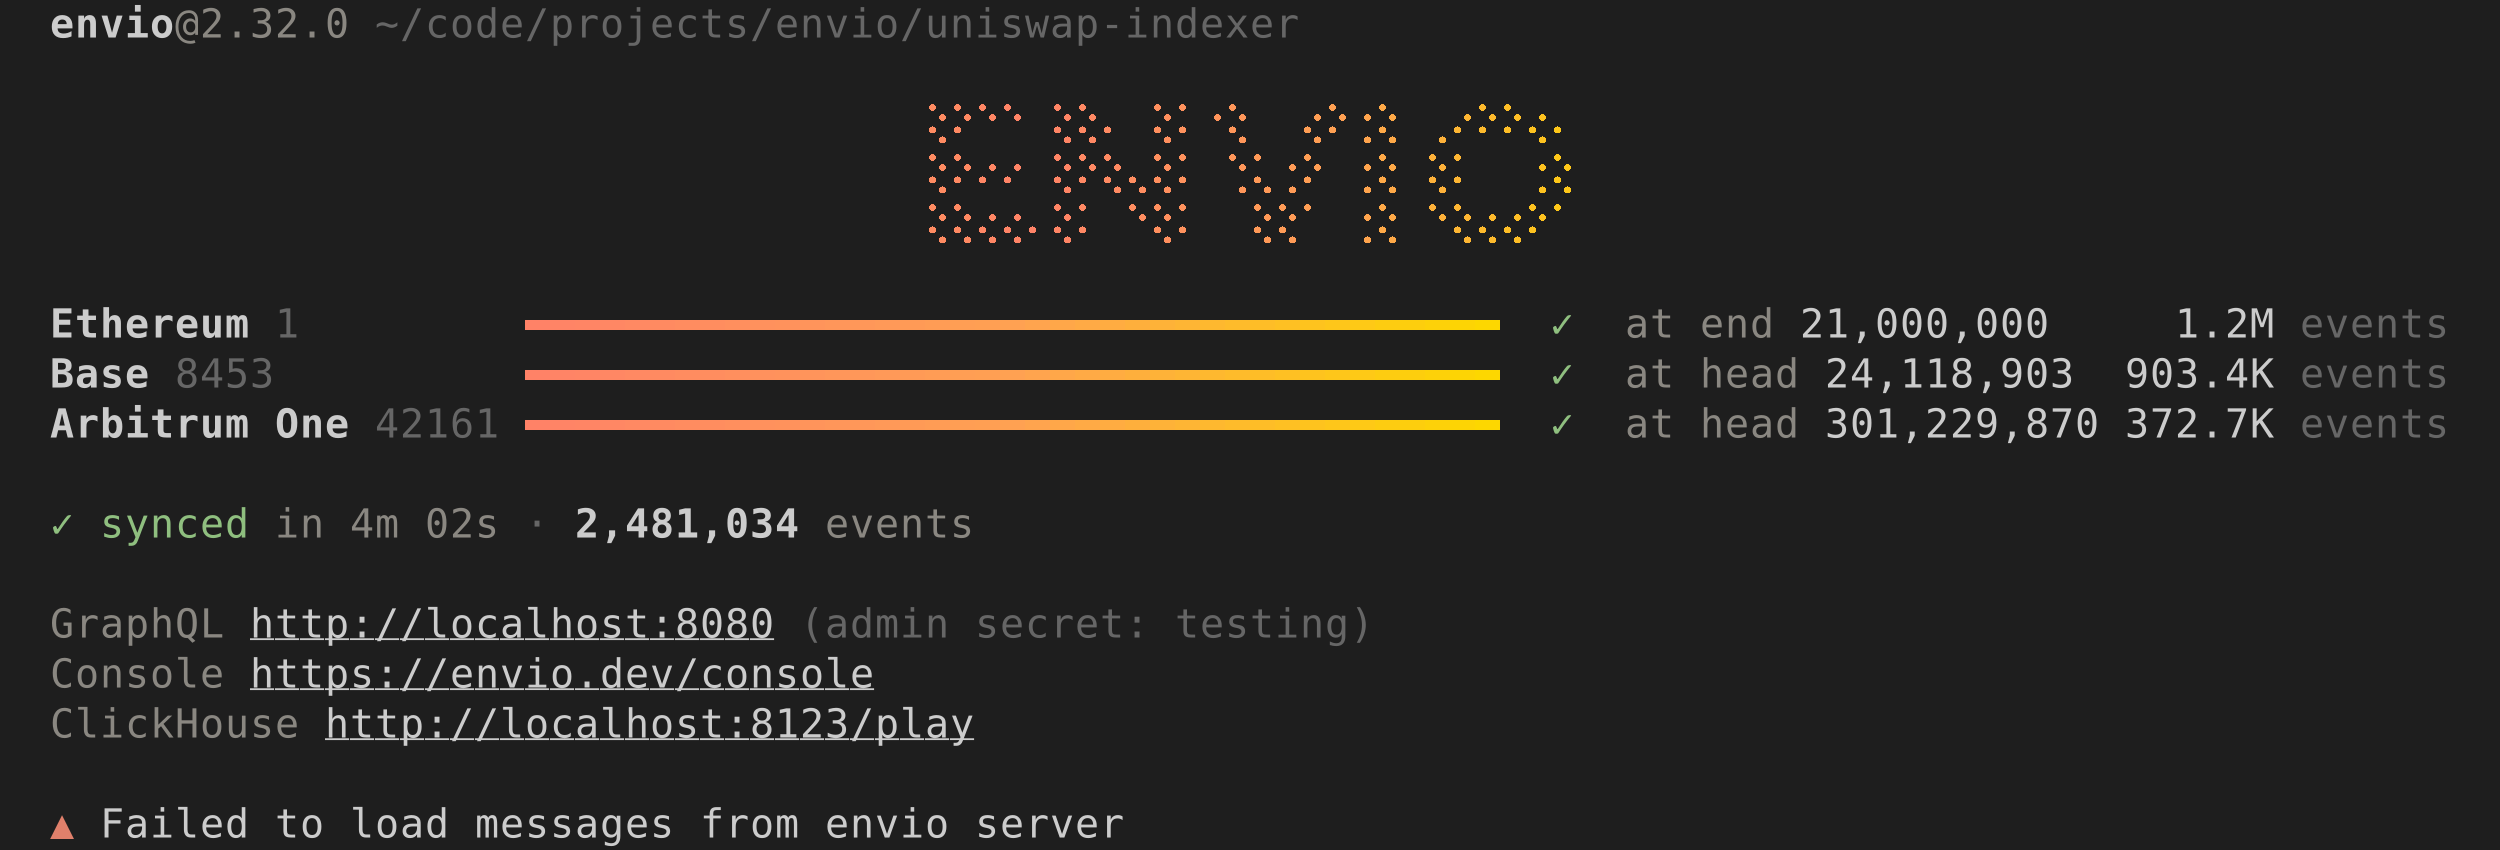
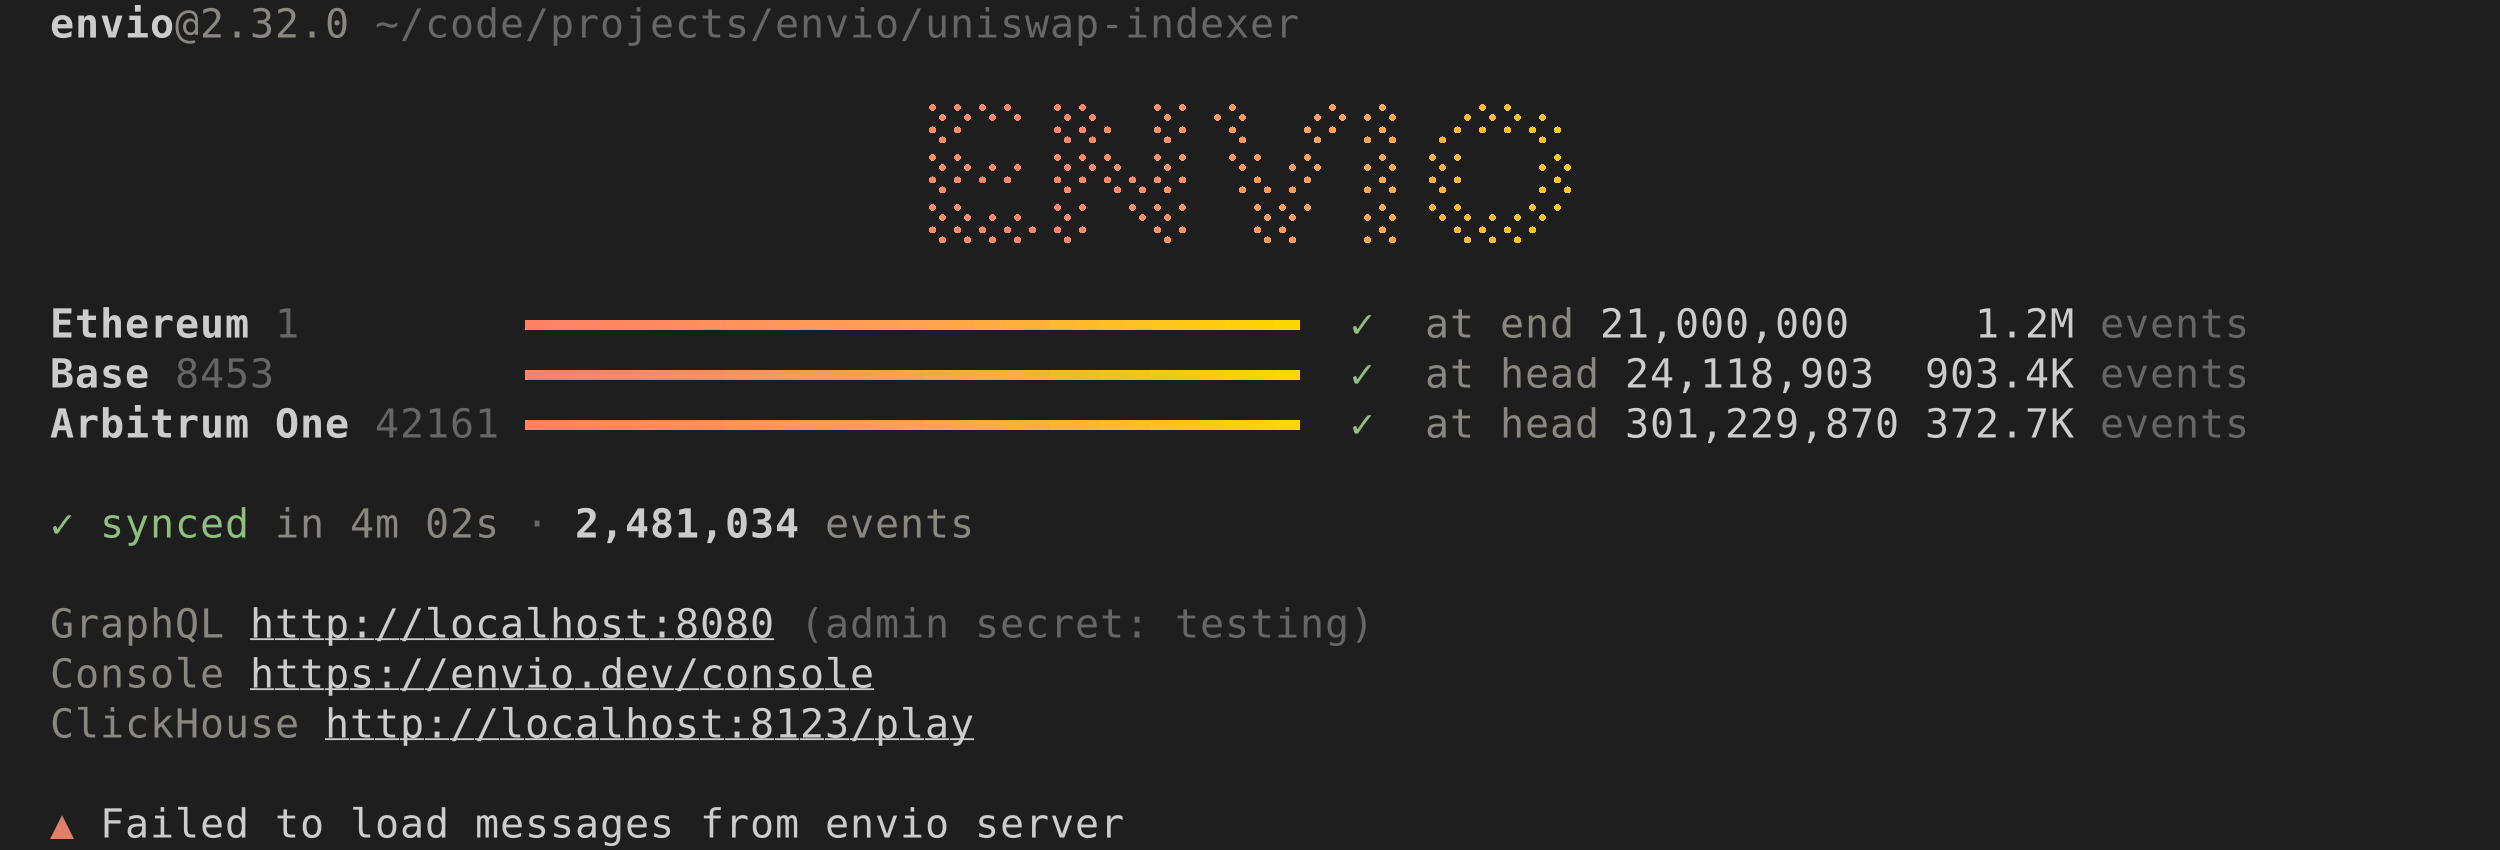
<svg xmlns="http://www.w3.org/2000/svg" width="1000" height="340" font-family="ui-monospace, Menlo, Consolas, monospace" font-size="16" xml:space="preserve" shape-rendering="crispEdges">
  <rect width="100%" height="100%" fill="#1e1e1e" />
  <text x="20" y="15" fill="#cccccc" font-weight="bold">e</text>
  <text x="30" y="15" fill="#cccccc" font-weight="bold">n</text>
  <text x="40" y="15" fill="#cccccc" font-weight="bold">v</text>
  <text x="50" y="15" fill="#cccccc" font-weight="bold">i</text>
  <text x="60" y="15" fill="#cccccc" font-weight="bold">o</text>
  <text x="70" y="15" fill="#8a8781">@</text>
  <text x="80" y="15" fill="#8a8781">2</text>
  <text x="90" y="15" fill="#8a8781">.</text>
  <text x="100" y="15" fill="#8a8781">3</text>
  <text x="110" y="15" fill="#8a8781">2</text>
  <text x="120" y="15" fill="#8a8781">.</text>
  <text x="130" y="15" fill="#8a8781">0</text>
  <text x="150" y="15" fill="#666666">~</text>
  <text x="160" y="15" fill="#666666">/</text>
  <text x="170" y="15" fill="#666666">c</text>
  <text x="180" y="15" fill="#666666">o</text>
  <text x="190" y="15" fill="#666666">d</text>
  <text x="200" y="15" fill="#666666">e</text>
  <text x="210" y="15" fill="#666666">/</text>
  <text x="220" y="15" fill="#666666">p</text>
  <text x="230" y="15" fill="#666666">r</text>
  <text x="240" y="15" fill="#666666">o</text>
  <text x="250" y="15" fill="#666666">j</text>
  <text x="260" y="15" fill="#666666">e</text>
  <text x="270" y="15" fill="#666666">c</text>
  <text x="280" y="15" fill="#666666">t</text>
  <text x="290" y="15" fill="#666666">s</text>
  <text x="300" y="15" fill="#666666">/</text>
  <text x="310" y="15" fill="#666666">e</text>
  <text x="320" y="15" fill="#666666">n</text>
  <text x="330" y="15" fill="#666666">v</text>
  <text x="340" y="15" fill="#666666">i</text>
  <text x="350" y="15" fill="#666666">o</text>
  <text x="360" y="15" fill="#666666">/</text>
  <text x="370" y="15" fill="#666666">u</text>
  <text x="380" y="15" fill="#666666">n</text>
  <text x="390" y="15" fill="#666666">i</text>
  <text x="400" y="15" fill="#666666">s</text>
  <text x="410" y="15" fill="#666666">w</text>
  <text x="420" y="15" fill="#666666">a</text>
  <text x="430" y="15" fill="#666666">p</text>
  <text x="440" y="15" fill="#666666">-</text>
  <text x="450" y="15" fill="#666666">i</text>
  <text x="460" y="15" fill="#666666">n</text>
  <text x="470" y="15" fill="#666666">d</text>
  <text x="480" y="15" fill="#666666">e</text>
  <text x="490" y="15" fill="#666666">x</text>
  <text x="500" y="15" fill="#666666">e</text>
  <text x="510" y="15" fill="#666666">r</text>
  <circle cx="373" cy="43" r="1.4" fill="#ff8b61" />
  <circle cx="377" cy="47" r="1.4" fill="#ff8b61" />
  <circle cx="373" cy="52" r="1.4" fill="#ff8b61" />
  <circle cx="377" cy="56" r="1.4" fill="#ff8b61" />
  <circle cx="383" cy="43" r="1.4" fill="#ff8962" />
  <circle cx="387" cy="47" r="1.4" fill="#ff8962" />
  <circle cx="383" cy="52" r="1.4" fill="#ff8962" />
  <circle cx="393" cy="43" r="1.4" fill="#ff8664" />
  <circle cx="397" cy="47" r="1.4" fill="#ff8664" />
  <circle cx="403" cy="43" r="1.4" fill="#ff8466" />
  <circle cx="407" cy="47" r="1.4" fill="#ff8466" />
  <circle cx="423" cy="43" r="1.4" fill="#ff8565" />
  <circle cx="427" cy="47" r="1.4" fill="#ff8565" />
  <circle cx="423" cy="52" r="1.4" fill="#ff8565" />
  <circle cx="427" cy="56" r="1.4" fill="#ff8565" />
  <circle cx="433" cy="43" r="1.4" fill="#ff8863" />
  <circle cx="437" cy="47" r="1.4" fill="#ff8863" />
  <circle cx="433" cy="52" r="1.4" fill="#ff8863" />
  <circle cx="437" cy="56" r="1.4" fill="#ff8863" />
  <circle cx="443" cy="52" r="1.4" fill="#ff8a62" />
  <circle cx="463" cy="43" r="1.4" fill="#ff8f5e" />
  <circle cx="467" cy="47" r="1.4" fill="#ff8f5e" />
  <circle cx="463" cy="52" r="1.4" fill="#ff8f5e" />
  <circle cx="467" cy="56" r="1.4" fill="#ff8f5e" />
  <circle cx="473" cy="43" r="1.4" fill="#ff925d" />
  <circle cx="473" cy="52" r="1.4" fill="#ff925d" />
  <circle cx="487" cy="47" r="1.4" fill="#ff945b" />
  <circle cx="493" cy="43" r="1.4" fill="#ff9659" />
  <circle cx="497" cy="47" r="1.4" fill="#ff9659" />
  <circle cx="493" cy="52" r="1.4" fill="#ff9659" />
  <circle cx="497" cy="56" r="1.4" fill="#ff9659" />
  <circle cx="527" cy="47" r="1.4" fill="#ff9e54" />
  <circle cx="523" cy="52" r="1.4" fill="#ff9e54" />
  <circle cx="527" cy="56" r="1.4" fill="#ff9e54" />
  <circle cx="533" cy="43" r="1.4" fill="#ffa052" />
  <circle cx="537" cy="47" r="1.4" fill="#ffa052" />
  <circle cx="533" cy="52" r="1.4" fill="#ffa052" />
  <circle cx="547" cy="47" r="1.4" fill="#ffa44d" />
  <circle cx="547" cy="56" r="1.4" fill="#ffa44d" />
  <circle cx="553" cy="43" r="1.4" fill="#ffa947" />
  <circle cx="557" cy="47" r="1.4" fill="#ffa947" />
  <circle cx="553" cy="52" r="1.4" fill="#ffa947" />
  <circle cx="557" cy="56" r="1.4" fill="#ffa947" />
  <circle cx="577" cy="56" r="1.4" fill="#feb139" />
  <circle cx="587" cy="47" r="1.4" fill="#feb633" />
  <circle cx="583" cy="52" r="1.4" fill="#feb633" />
  <circle cx="593" cy="43" r="1.4" fill="#feba2c" />
  <circle cx="597" cy="47" r="1.4" fill="#feba2c" />
  <circle cx="593" cy="52" r="1.4" fill="#feba2c" />
  <circle cx="603" cy="43" r="1.4" fill="#febe26" />
  <circle cx="607" cy="47" r="1.4" fill="#febe26" />
  <circle cx="603" cy="52" r="1.4" fill="#febe26" />
  <circle cx="617" cy="47" r="1.4" fill="#fec21f" />
  <circle cx="613" cy="52" r="1.4" fill="#fec21f" />
  <circle cx="617" cy="56" r="1.4" fill="#fec21f" />
  <circle cx="623" cy="52" r="1.4" fill="#fec719" />
  <circle cx="373" cy="63" r="1.4" fill="#ff8b61" />
  <circle cx="377" cy="67" r="1.4" fill="#ff8b61" />
  <circle cx="373" cy="72" r="1.4" fill="#ff8b61" />
  <circle cx="377" cy="76" r="1.4" fill="#ff8b61" />
  <circle cx="383" cy="63" r="1.4" fill="#ff8962" />
  <circle cx="387" cy="67" r="1.4" fill="#ff8962" />
  <circle cx="383" cy="72" r="1.4" fill="#ff8962" />
  <circle cx="397" cy="67" r="1.4" fill="#ff8664" />
  <circle cx="393" cy="72" r="1.4" fill="#ff8664" />
  <circle cx="407" cy="67" r="1.4" fill="#ff8466" />
  <circle cx="403" cy="72" r="1.4" fill="#ff8466" />
  <circle cx="423" cy="63" r="1.4" fill="#ff8565" />
  <circle cx="427" cy="67" r="1.4" fill="#ff8565" />
  <circle cx="423" cy="72" r="1.4" fill="#ff8565" />
  <circle cx="427" cy="76" r="1.4" fill="#ff8565" />
  <circle cx="433" cy="63" r="1.4" fill="#ff8863" />
  <circle cx="437" cy="67" r="1.4" fill="#ff8863" />
  <circle cx="433" cy="72" r="1.4" fill="#ff8863" />
  <circle cx="443" cy="63" r="1.4" fill="#ff8a62" />
  <circle cx="447" cy="67" r="1.4" fill="#ff8a62" />
  <circle cx="443" cy="72" r="1.4" fill="#ff8a62" />
  <circle cx="447" cy="76" r="1.4" fill="#ff8a62" />
  <circle cx="453" cy="72" r="1.4" fill="#ff8d60" />
  <circle cx="457" cy="76" r="1.4" fill="#ff8d60" />
  <circle cx="463" cy="63" r="1.4" fill="#ff8f5e" />
  <circle cx="467" cy="67" r="1.4" fill="#ff8f5e" />
  <circle cx="463" cy="72" r="1.4" fill="#ff8f5e" />
  <circle cx="467" cy="76" r="1.4" fill="#ff8f5e" />
  <circle cx="473" cy="63" r="1.4" fill="#ff925d" />
  <circle cx="473" cy="72" r="1.4" fill="#ff925d" />
  <circle cx="493" cy="63" r="1.4" fill="#ff9659" />
  <circle cx="497" cy="67" r="1.4" fill="#ff9659" />
  <circle cx="497" cy="76" r="1.4" fill="#ff9659" />
  <circle cx="503" cy="63" r="1.4" fill="#ff9957" />
  <circle cx="503" cy="72" r="1.4" fill="#ff9957" />
  <circle cx="507" cy="76" r="1.4" fill="#ff9957" />
  <circle cx="517" cy="67" r="1.4" fill="#ff9b56" />
  <circle cx="517" cy="76" r="1.4" fill="#ff9b56" />
  <circle cx="523" cy="63" r="1.4" fill="#ff9e54" />
  <circle cx="527" cy="67" r="1.4" fill="#ff9e54" />
  <circle cx="523" cy="72" r="1.4" fill="#ff9e54" />
  <circle cx="547" cy="67" r="1.4" fill="#ffa44d" />
  <circle cx="547" cy="76" r="1.4" fill="#ffa44d" />
  <circle cx="553" cy="63" r="1.4" fill="#ffa947" />
  <circle cx="557" cy="67" r="1.4" fill="#ffa947" />
  <circle cx="553" cy="72" r="1.4" fill="#ffa947" />
  <circle cx="557" cy="76" r="1.4" fill="#ffa947" />
  <circle cx="573" cy="63" r="1.4" fill="#feb139" />
  <circle cx="577" cy="67" r="1.4" fill="#feb139" />
  <circle cx="573" cy="72" r="1.4" fill="#feb139" />
  <circle cx="577" cy="76" r="1.4" fill="#feb139" />
  <circle cx="583" cy="63" r="1.4" fill="#feb633" />
  <circle cx="583" cy="72" r="1.4" fill="#feb633" />
  <circle cx="617" cy="67" r="1.4" fill="#fec21f" />
  <circle cx="617" cy="76" r="1.4" fill="#fec21f" />
  <circle cx="623" cy="63" r="1.4" fill="#fec719" />
  <circle cx="627" cy="67" r="1.4" fill="#fec719" />
  <circle cx="623" cy="72" r="1.4" fill="#fec719" />
  <circle cx="627" cy="76" r="1.4" fill="#fec719" />
  <circle cx="373" cy="83" r="1.4" fill="#ff8b61" />
  <circle cx="377" cy="87" r="1.4" fill="#ff8b61" />
  <circle cx="373" cy="92" r="1.4" fill="#ff8b61" />
  <circle cx="377" cy="96" r="1.4" fill="#ff8b61" />
  <circle cx="383" cy="83" r="1.4" fill="#ff8962" />
  <circle cx="387" cy="87" r="1.4" fill="#ff8962" />
  <circle cx="383" cy="92" r="1.4" fill="#ff8962" />
  <circle cx="387" cy="96" r="1.4" fill="#ff8962" />
  <circle cx="397" cy="87" r="1.4" fill="#ff8664" />
  <circle cx="393" cy="92" r="1.4" fill="#ff8664" />
  <circle cx="397" cy="96" r="1.4" fill="#ff8664" />
  <circle cx="407" cy="87" r="1.4" fill="#ff8466" />
  <circle cx="403" cy="92" r="1.4" fill="#ff8466" />
  <circle cx="407" cy="96" r="1.4" fill="#ff8466" />
  <circle cx="413" cy="92" r="1.4" fill="#ff8367" />
  <circle cx="423" cy="83" r="1.4" fill="#ff8565" />
  <circle cx="427" cy="87" r="1.4" fill="#ff8565" />
  <circle cx="423" cy="92" r="1.4" fill="#ff8565" />
  <circle cx="427" cy="96" r="1.4" fill="#ff8565" />
  <circle cx="433" cy="83" r="1.4" fill="#ff8863" />
  <circle cx="433" cy="92" r="1.4" fill="#ff8863" />
  <circle cx="453" cy="83" r="1.4" fill="#ff8d60" />
  <circle cx="457" cy="87" r="1.4" fill="#ff8d60" />
  <circle cx="463" cy="83" r="1.4" fill="#ff8f5e" />
  <circle cx="467" cy="87" r="1.4" fill="#ff8f5e" />
  <circle cx="463" cy="92" r="1.4" fill="#ff8f5e" />
  <circle cx="467" cy="96" r="1.4" fill="#ff8f5e" />
  <circle cx="473" cy="83" r="1.4" fill="#ff925d" />
  <circle cx="473" cy="92" r="1.4" fill="#ff925d" />
  <circle cx="503" cy="83" r="1.4" fill="#ff9957" />
  <circle cx="507" cy="87" r="1.4" fill="#ff9957" />
  <circle cx="503" cy="92" r="1.4" fill="#ff9957" />
  <circle cx="507" cy="96" r="1.4" fill="#ff9957" />
  <circle cx="513" cy="83" r="1.4" fill="#ff9b56" />
  <circle cx="517" cy="87" r="1.4" fill="#ff9b56" />
  <circle cx="513" cy="92" r="1.4" fill="#ff9b56" />
  <circle cx="517" cy="96" r="1.4" fill="#ff9b56" />
  <circle cx="523" cy="83" r="1.4" fill="#ff9e54" />
  <circle cx="547" cy="87" r="1.4" fill="#ffa44d" />
  <circle cx="547" cy="96" r="1.4" fill="#ffa44d" />
  <circle cx="553" cy="83" r="1.4" fill="#ffa947" />
  <circle cx="557" cy="87" r="1.4" fill="#ffa947" />
  <circle cx="553" cy="92" r="1.4" fill="#ffa947" />
  <circle cx="557" cy="96" r="1.4" fill="#ffa947" />
  <circle cx="573" cy="83" r="1.4" fill="#feb139" />
  <circle cx="577" cy="87" r="1.4" fill="#feb139" />
  <circle cx="583" cy="83" r="1.4" fill="#feb633" />
  <circle cx="587" cy="87" r="1.4" fill="#feb633" />
  <circle cx="583" cy="92" r="1.4" fill="#feb633" />
  <circle cx="587" cy="96" r="1.4" fill="#feb633" />
  <circle cx="597" cy="87" r="1.4" fill="#feba2c" />
  <circle cx="593" cy="92" r="1.4" fill="#feba2c" />
  <circle cx="597" cy="96" r="1.4" fill="#feba2c" />
  <circle cx="607" cy="87" r="1.4" fill="#febe26" />
  <circle cx="603" cy="92" r="1.4" fill="#febe26" />
  <circle cx="607" cy="96" r="1.4" fill="#febe26" />
  <circle cx="613" cy="83" r="1.4" fill="#fec21f" />
  <circle cx="617" cy="87" r="1.4" fill="#fec21f" />
  <circle cx="613" cy="92" r="1.4" fill="#fec21f" />
  <circle cx="623" cy="83" r="1.4" fill="#fec719" />
  <text x="20" y="135" fill="#cccccc" font-weight="bold">E</text>
  <text x="30" y="135" fill="#cccccc" font-weight="bold">t</text>
  <text x="40" y="135" fill="#cccccc" font-weight="bold">h</text>
  <text x="50" y="135" fill="#cccccc" font-weight="bold">e</text>
  <text x="60" y="135" fill="#cccccc" font-weight="bold">r</text>
  <text x="70" y="135" fill="#cccccc" font-weight="bold">e</text>
  <text x="80" y="135" fill="#cccccc" font-weight="bold">u</text>
  <text x="90" y="135" fill="#cccccc" font-weight="bold">m</text>
  <text x="110" y="135" fill="#666666">1</text>
  <rect x="210" y="128" width="10" height="4" fill="#ff8267" />
  <rect x="220" y="128" width="10" height="4" fill="#ff8466" />
-   <rect x="230" y="128" width="10" height="4" fill="#ff8565" />
-   <rect x="240" y="128" width="10" height="4" fill="#ff8764" />
-   <rect x="250" y="128" width="10" height="4" fill="#ff8963" />
-   <rect x="260" y="128" width="10" height="4" fill="#ff8a61" />
-   <rect x="270" y="128" width="10" height="4" fill="#ff8c60" />
-   <rect x="280" y="128" width="10" height="4" fill="#ff8d5f" />
-   <rect x="290" y="128" width="10" height="4" fill="#ff8f5e" />
-   <rect x="300" y="128" width="10" height="4" fill="#ff915d" />
-   <rect x="310" y="128" width="10" height="4" fill="#ff925c" />
-   <rect x="320" y="128" width="10" height="4" fill="#ff945b" />
-   <rect x="330" y="128" width="10" height="4" fill="#ff965a" />
-   <rect x="340" y="128" width="10" height="4" fill="#ff9759" />
-   <rect x="350" y="128" width="10" height="4" fill="#ff9958" />
-   <rect x="360" y="128" width="10" height="4" fill="#ff9a56" />
-   <rect x="370" y="128" width="10" height="4" fill="#ff9c55" />
-   <rect x="380" y="128" width="10" height="4" fill="#ff9e54" />
-   <rect x="390" y="128" width="10" height="4" fill="#ff9f53" />
-   <rect x="400" y="128" width="10" height="4" fill="#ffa152" />
-   <rect x="410" y="128" width="10" height="4" fill="#ffa44e" />
-   <rect x="420" y="128" width="10" height="4" fill="#ffa749" />
-   <rect x="430" y="128" width="10" height="4" fill="#ffaa45" />
-   <rect x="440" y="128" width="10" height="4" fill="#ffac41" />
-   <rect x="450" y="128" width="10" height="4" fill="#feaf3c" />
-   <rect x="460" y="128" width="10" height="4" fill="#feb238" />
-   <rect x="470" y="128" width="10" height="4" fill="#feb534" />
-   <rect x="480" y="128" width="10" height="4" fill="#feb82f" />
-   <rect x="490" y="128" width="10" height="4" fill="#febb2b" />
-   <rect x="500" y="128" width="10" height="4" fill="#febd27" />
-   <rect x="510" y="128" width="10" height="4" fill="#fec023" />
-   <rect x="520" y="128" width="10" height="4" fill="#fec31e" />
-   <rect x="530" y="128" width="10" height="4" fill="#fec61a" />
-   <rect x="540" y="128" width="10" height="4" fill="#fec916" />
-   <rect x="550" y="128" width="10" height="4" fill="#fdcc11" />
-   <rect x="560" y="128" width="10" height="4" fill="#fdce0d" />
-   <rect x="570" y="128" width="10" height="4" fill="#fdd109" />
-   <rect x="580" y="128" width="10" height="4" fill="#fdd404" />
-   <rect x="590" y="128" width="10" height="4" fill="#fdd700" />
-   <text x="620" y="135" fill="#8fbf7f">✓</text>
-   <text x="650" y="135" fill="#8a8781">a</text>
-   <text x="660" y="135" fill="#8a8781">t</text>
-   <text x="680" y="135" fill="#8a8781">e</text>
-   <text x="690" y="135" fill="#8a8781">n</text>
-   <text x="700" y="135" fill="#8a8781">d</text>
-   <text x="720" y="135" fill="#cccccc">2</text>
-   <text x="730" y="135" fill="#cccccc">1</text>
-   <text x="740" y="135" fill="#cccccc">,</text>
-   <text x="750" y="135" fill="#cccccc">0</text>
-   <text x="760" y="135" fill="#cccccc">0</text>
-   <text x="770" y="135" fill="#cccccc">0</text>
-   <text x="780" y="135" fill="#cccccc">,</text>
-   <text x="790" y="135" fill="#cccccc">0</text>
-   <text x="800" y="135" fill="#cccccc">0</text>
-   <text x="810" y="135" fill="#cccccc">0</text>
-   <text x="870" y="135" fill="#cccccc">1</text>
-   <text x="880" y="135" fill="#cccccc">.</text>
-   <text x="890" y="135" fill="#cccccc">2</text>
-   <text x="900" y="135" fill="#cccccc">M</text>
-   <text x="920" y="135" fill="#666666">e</text>
-   <text x="930" y="135" fill="#666666">v</text>
-   <text x="940" y="135" fill="#666666">e</text>
-   <text x="950" y="135" fill="#666666">n</text>
-   <text x="960" y="135" fill="#666666">t</text>
-   <text x="970" y="135" fill="#666666">s</text>
+   <rect x="230" y="128" width="10" height="4" fill="#ff8664" />
+   <rect x="240" y="128" width="10" height="4" fill="#ff8863" />
+   <rect x="250" y="128" width="10" height="4" fill="#ff8a61" />
+   <rect x="260" y="128" width="10" height="4" fill="#ff8c60" />
+   <rect x="270" y="128" width="10" height="4" fill="#ff8e5f" />
+   <rect x="280" y="128" width="10" height="4" fill="#ff905d" />
+   <rect x="290" y="128" width="10" height="4" fill="#ff935c" />
+   <rect x="300" y="128" width="10" height="4" fill="#ff955a" />
+   <rect x="310" y="128" width="10" height="4" fill="#ff9759" />
+   <rect x="320" y="128" width="10" height="4" fill="#ff9958" />
+   <rect x="330" y="128" width="10" height="4" fill="#ff9b56" />
+   <rect x="340" y="128" width="10" height="4" fill="#ff9d55" />
+   <rect x="350" y="128" width="10" height="4" fill="#ff9f53" />
+   <rect x="360" y="128" width="10" height="4" fill="#ffa152" />
+   <rect x="370" y="128" width="10" height="4" fill="#ffa54d" />
+   <rect x="380" y="128" width="10" height="4" fill="#ffa847" />
+   <rect x="390" y="128" width="10" height="4" fill="#ffac42" />
+   <rect x="400" y="128" width="10" height="4" fill="#feaf3c" />
+   <rect x="410" y="128" width="10" height="4" fill="#feb337" />
+   <rect x="420" y="128" width="10" height="4" fill="#feb731" />
+   <rect x="430" y="128" width="10" height="4" fill="#feba2c" />
+   <rect x="440" y="128" width="10" height="4" fill="#febe26" />
+   <rect x="450" y="128" width="10" height="4" fill="#fec121" />
+   <rect x="460" y="128" width="10" height="4" fill="#fec51b" />
+   <rect x="470" y="128" width="10" height="4" fill="#fec916" />
+   <rect x="480" y="128" width="10" height="4" fill="#fdcc10" />
+   <rect x="490" y="128" width="10" height="4" fill="#fdd00b" />
+   <rect x="500" y="128" width="10" height="4" fill="#fdd305" />
+   <rect x="510" y="128" width="10" height="4" fill="#fdd700" />
+   <text x="540" y="135" fill="#8fbf7f">✓</text>
+   <text x="570" y="135" fill="#8a8781">a</text>
+   <text x="580" y="135" fill="#8a8781">t</text>
+   <text x="600" y="135" fill="#8a8781">e</text>
+   <text x="610" y="135" fill="#8a8781">n</text>
+   <text x="620" y="135" fill="#8a8781">d</text>
+   <text x="640" y="135" fill="#cccccc">2</text>
+   <text x="650" y="135" fill="#cccccc">1</text>
+   <text x="660" y="135" fill="#cccccc">,</text>
+   <text x="670" y="135" fill="#cccccc">0</text>
+   <text x="680" y="135" fill="#cccccc">0</text>
+   <text x="690" y="135" fill="#cccccc">0</text>
+   <text x="700" y="135" fill="#cccccc">,</text>
+   <text x="710" y="135" fill="#cccccc">0</text>
+   <text x="720" y="135" fill="#cccccc">0</text>
+   <text x="730" y="135" fill="#cccccc">0</text>
+   <text x="790" y="135" fill="#cccccc">1</text>
+   <text x="800" y="135" fill="#cccccc">.</text>
+   <text x="810" y="135" fill="#cccccc">2</text>
+   <text x="820" y="135" fill="#cccccc">M</text>
+   <text x="840" y="135" fill="#666666">e</text>
+   <text x="850" y="135" fill="#666666">v</text>
+   <text x="860" y="135" fill="#666666">e</text>
+   <text x="870" y="135" fill="#666666">n</text>
+   <text x="880" y="135" fill="#666666">t</text>
+   <text x="890" y="135" fill="#666666">s</text>
  <text x="20" y="155" fill="#cccccc" font-weight="bold">B</text>
  <text x="30" y="155" fill="#cccccc" font-weight="bold">a</text>
  <text x="40" y="155" fill="#cccccc" font-weight="bold">s</text>
  <text x="50" y="155" fill="#cccccc" font-weight="bold">e</text>
  <text x="70" y="155" fill="#666666">8</text>
  <text x="80" y="155" fill="#666666">4</text>
  <text x="90" y="155" fill="#666666">5</text>
  <text x="100" y="155" fill="#666666">3</text>
  <rect x="210" y="148" width="10" height="4" fill="#ff8267" />
  <rect x="220" y="148" width="10" height="4" fill="#ff8466" />
-   <rect x="230" y="148" width="10" height="4" fill="#ff8565" />
-   <rect x="240" y="148" width="10" height="4" fill="#ff8764" />
-   <rect x="250" y="148" width="10" height="4" fill="#ff8963" />
-   <rect x="260" y="148" width="10" height="4" fill="#ff8a61" />
-   <rect x="270" y="148" width="10" height="4" fill="#ff8c60" />
-   <rect x="280" y="148" width="10" height="4" fill="#ff8d5f" />
-   <rect x="290" y="148" width="10" height="4" fill="#ff8f5e" />
-   <rect x="300" y="148" width="10" height="4" fill="#ff915d" />
-   <rect x="310" y="148" width="10" height="4" fill="#ff925c" />
-   <rect x="320" y="148" width="10" height="4" fill="#ff945b" />
-   <rect x="330" y="148" width="10" height="4" fill="#ff965a" />
-   <rect x="340" y="148" width="10" height="4" fill="#ff9759" />
-   <rect x="350" y="148" width="10" height="4" fill="#ff9958" />
-   <rect x="360" y="148" width="10" height="4" fill="#ff9a56" />
-   <rect x="370" y="148" width="10" height="4" fill="#ff9c55" />
-   <rect x="380" y="148" width="10" height="4" fill="#ff9e54" />
-   <rect x="390" y="148" width="10" height="4" fill="#ff9f53" />
-   <rect x="400" y="148" width="10" height="4" fill="#ffa152" />
-   <rect x="410" y="148" width="10" height="4" fill="#ffa44e" />
-   <rect x="420" y="148" width="10" height="4" fill="#ffa749" />
-   <rect x="430" y="148" width="10" height="4" fill="#ffaa45" />
-   <rect x="440" y="148" width="10" height="4" fill="#ffac41" />
-   <rect x="450" y="148" width="10" height="4" fill="#feaf3c" />
-   <rect x="460" y="148" width="10" height="4" fill="#feb238" />
-   <rect x="470" y="148" width="10" height="4" fill="#feb534" />
-   <rect x="480" y="148" width="10" height="4" fill="#feb82f" />
-   <rect x="490" y="148" width="10" height="4" fill="#febb2b" />
-   <rect x="500" y="148" width="10" height="4" fill="#febd27" />
-   <rect x="510" y="148" width="10" height="4" fill="#fec023" />
-   <rect x="520" y="148" width="10" height="4" fill="#fec31e" />
-   <rect x="530" y="148" width="10" height="4" fill="#fec61a" />
-   <rect x="540" y="148" width="10" height="4" fill="#fec916" />
-   <rect x="550" y="148" width="10" height="4" fill="#fdcc11" />
-   <rect x="560" y="148" width="10" height="4" fill="#fdce0d" />
-   <rect x="570" y="148" width="10" height="4" fill="#fdd109" />
-   <rect x="580" y="148" width="10" height="4" fill="#fdd404" />
-   <rect x="590" y="148" width="10" height="4" fill="#fdd700" />
-   <text x="620" y="155" fill="#8fbf7f">✓</text>
-   <text x="650" y="155" fill="#8a8781">a</text>
-   <text x="660" y="155" fill="#8a8781">t</text>
-   <text x="680" y="155" fill="#8a8781">h</text>
-   <text x="690" y="155" fill="#8a8781">e</text>
-   <text x="700" y="155" fill="#8a8781">a</text>
-   <text x="710" y="155" fill="#8a8781">d</text>
-   <text x="730" y="155" fill="#cccccc">2</text>
-   <text x="740" y="155" fill="#cccccc">4</text>
-   <text x="750" y="155" fill="#cccccc">,</text>
-   <text x="760" y="155" fill="#cccccc">1</text>
-   <text x="770" y="155" fill="#cccccc">1</text>
-   <text x="780" y="155" fill="#cccccc">8</text>
-   <text x="790" y="155" fill="#cccccc">,</text>
-   <text x="800" y="155" fill="#cccccc">9</text>
-   <text x="810" y="155" fill="#cccccc">0</text>
-   <text x="820" y="155" fill="#cccccc">3</text>
-   <text x="850" y="155" fill="#cccccc">9</text>
-   <text x="860" y="155" fill="#cccccc">0</text>
-   <text x="870" y="155" fill="#cccccc">3</text>
-   <text x="880" y="155" fill="#cccccc">.</text>
-   <text x="890" y="155" fill="#cccccc">4</text>
-   <text x="900" y="155" fill="#cccccc">K</text>
-   <text x="920" y="155" fill="#666666">e</text>
-   <text x="930" y="155" fill="#666666">v</text>
-   <text x="940" y="155" fill="#666666">e</text>
-   <text x="950" y="155" fill="#666666">n</text>
-   <text x="960" y="155" fill="#666666">t</text>
-   <text x="970" y="155" fill="#666666">s</text>
+   <rect x="230" y="148" width="10" height="4" fill="#ff8664" />
+   <rect x="240" y="148" width="10" height="4" fill="#ff8863" />
+   <rect x="250" y="148" width="10" height="4" fill="#ff8a61" />
+   <rect x="260" y="148" width="10" height="4" fill="#ff8c60" />
+   <rect x="270" y="148" width="10" height="4" fill="#ff8e5f" />
+   <rect x="280" y="148" width="10" height="4" fill="#ff905d" />
+   <rect x="290" y="148" width="10" height="4" fill="#ff935c" />
+   <rect x="300" y="148" width="10" height="4" fill="#ff955a" />
+   <rect x="310" y="148" width="10" height="4" fill="#ff9759" />
+   <rect x="320" y="148" width="10" height="4" fill="#ff9958" />
+   <rect x="330" y="148" width="10" height="4" fill="#ff9b56" />
+   <rect x="340" y="148" width="10" height="4" fill="#ff9d55" />
+   <rect x="350" y="148" width="10" height="4" fill="#ff9f53" />
+   <rect x="360" y="148" width="10" height="4" fill="#ffa152" />
+   <rect x="370" y="148" width="10" height="4" fill="#ffa54d" />
+   <rect x="380" y="148" width="10" height="4" fill="#ffa847" />
+   <rect x="390" y="148" width="10" height="4" fill="#ffac42" />
+   <rect x="400" y="148" width="10" height="4" fill="#feaf3c" />
+   <rect x="410" y="148" width="10" height="4" fill="#feb337" />
+   <rect x="420" y="148" width="10" height="4" fill="#feb731" />
+   <rect x="430" y="148" width="10" height="4" fill="#feba2c" />
+   <rect x="440" y="148" width="10" height="4" fill="#febe26" />
+   <rect x="450" y="148" width="10" height="4" fill="#fec121" />
+   <rect x="460" y="148" width="10" height="4" fill="#fec51b" />
+   <rect x="470" y="148" width="10" height="4" fill="#fec916" />
+   <rect x="480" y="148" width="10" height="4" fill="#fdcc10" />
+   <rect x="490" y="148" width="10" height="4" fill="#fdd00b" />
+   <rect x="500" y="148" width="10" height="4" fill="#fdd305" />
+   <rect x="510" y="148" width="10" height="4" fill="#fdd700" />
+   <text x="540" y="155" fill="#8fbf7f">✓</text>
+   <text x="570" y="155" fill="#8a8781">a</text>
+   <text x="580" y="155" fill="#8a8781">t</text>
+   <text x="600" y="155" fill="#8a8781">h</text>
+   <text x="610" y="155" fill="#8a8781">e</text>
+   <text x="620" y="155" fill="#8a8781">a</text>
+   <text x="630" y="155" fill="#8a8781">d</text>
+   <text x="650" y="155" fill="#cccccc">2</text>
+   <text x="660" y="155" fill="#cccccc">4</text>
+   <text x="670" y="155" fill="#cccccc">,</text>
+   <text x="680" y="155" fill="#cccccc">1</text>
+   <text x="690" y="155" fill="#cccccc">1</text>
+   <text x="700" y="155" fill="#cccccc">8</text>
+   <text x="710" y="155" fill="#cccccc">,</text>
+   <text x="720" y="155" fill="#cccccc">9</text>
+   <text x="730" y="155" fill="#cccccc">0</text>
+   <text x="740" y="155" fill="#cccccc">3</text>
+   <text x="770" y="155" fill="#cccccc">9</text>
+   <text x="780" y="155" fill="#cccccc">0</text>
+   <text x="790" y="155" fill="#cccccc">3</text>
+   <text x="800" y="155" fill="#cccccc">.</text>
+   <text x="810" y="155" fill="#cccccc">4</text>
+   <text x="820" y="155" fill="#cccccc">K</text>
+   <text x="840" y="155" fill="#666666">e</text>
+   <text x="850" y="155" fill="#666666">v</text>
+   <text x="860" y="155" fill="#666666">e</text>
+   <text x="870" y="155" fill="#666666">n</text>
+   <text x="880" y="155" fill="#666666">t</text>
+   <text x="890" y="155" fill="#666666">s</text>
  <text x="20" y="175" fill="#cccccc" font-weight="bold">A</text>
  <text x="30" y="175" fill="#cccccc" font-weight="bold">r</text>
  <text x="40" y="175" fill="#cccccc" font-weight="bold">b</text>
  <text x="50" y="175" fill="#cccccc" font-weight="bold">i</text>
  <text x="60" y="175" fill="#cccccc" font-weight="bold">t</text>
  <text x="70" y="175" fill="#cccccc" font-weight="bold">r</text>
  <text x="80" y="175" fill="#cccccc" font-weight="bold">u</text>
  <text x="90" y="175" fill="#cccccc" font-weight="bold">m</text>
  <text x="110" y="175" fill="#cccccc" font-weight="bold">O</text>
  <text x="120" y="175" fill="#cccccc" font-weight="bold">n</text>
  <text x="130" y="175" fill="#cccccc" font-weight="bold">e</text>
  <text x="150" y="175" fill="#666666">4</text>
  <text x="160" y="175" fill="#666666">2</text>
  <text x="170" y="175" fill="#666666">1</text>
  <text x="180" y="175" fill="#666666">6</text>
  <text x="190" y="175" fill="#666666">1</text>
  <rect x="210" y="168" width="10" height="4" fill="#ff8267" />
  <rect x="220" y="168" width="10" height="4" fill="#ff8466" />
-   <rect x="230" y="168" width="10" height="4" fill="#ff8565" />
-   <rect x="240" y="168" width="10" height="4" fill="#ff8764" />
-   <rect x="250" y="168" width="10" height="4" fill="#ff8963" />
-   <rect x="260" y="168" width="10" height="4" fill="#ff8a61" />
-   <rect x="270" y="168" width="10" height="4" fill="#ff8c60" />
-   <rect x="280" y="168" width="10" height="4" fill="#ff8d5f" />
-   <rect x="290" y="168" width="10" height="4" fill="#ff8f5e" />
-   <rect x="300" y="168" width="10" height="4" fill="#ff915d" />
-   <rect x="310" y="168" width="10" height="4" fill="#ff925c" />
-   <rect x="320" y="168" width="10" height="4" fill="#ff945b" />
-   <rect x="330" y="168" width="10" height="4" fill="#ff965a" />
-   <rect x="340" y="168" width="10" height="4" fill="#ff9759" />
-   <rect x="350" y="168" width="10" height="4" fill="#ff9958" />
-   <rect x="360" y="168" width="10" height="4" fill="#ff9a56" />
-   <rect x="370" y="168" width="10" height="4" fill="#ff9c55" />
-   <rect x="380" y="168" width="10" height="4" fill="#ff9e54" />
-   <rect x="390" y="168" width="10" height="4" fill="#ff9f53" />
-   <rect x="400" y="168" width="10" height="4" fill="#ffa152" />
-   <rect x="410" y="168" width="10" height="4" fill="#ffa44e" />
-   <rect x="420" y="168" width="10" height="4" fill="#ffa749" />
-   <rect x="430" y="168" width="10" height="4" fill="#ffaa45" />
-   <rect x="440" y="168" width="10" height="4" fill="#ffac41" />
-   <rect x="450" y="168" width="10" height="4" fill="#feaf3c" />
-   <rect x="460" y="168" width="10" height="4" fill="#feb238" />
-   <rect x="470" y="168" width="10" height="4" fill="#feb534" />
-   <rect x="480" y="168" width="10" height="4" fill="#feb82f" />
-   <rect x="490" y="168" width="10" height="4" fill="#febb2b" />
-   <rect x="500" y="168" width="10" height="4" fill="#febd27" />
-   <rect x="510" y="168" width="10" height="4" fill="#fec023" />
-   <rect x="520" y="168" width="10" height="4" fill="#fec31e" />
-   <rect x="530" y="168" width="10" height="4" fill="#fec61a" />
-   <rect x="540" y="168" width="10" height="4" fill="#fec916" />
-   <rect x="550" y="168" width="10" height="4" fill="#fdcc11" />
-   <rect x="560" y="168" width="10" height="4" fill="#fdce0d" />
-   <rect x="570" y="168" width="10" height="4" fill="#fdd109" />
-   <rect x="580" y="168" width="10" height="4" fill="#fdd404" />
-   <rect x="590" y="168" width="10" height="4" fill="#fdd700" />
-   <text x="620" y="175" fill="#8fbf7f">✓</text>
-   <text x="650" y="175" fill="#8a8781">a</text>
-   <text x="660" y="175" fill="#8a8781">t</text>
-   <text x="680" y="175" fill="#8a8781">h</text>
-   <text x="690" y="175" fill="#8a8781">e</text>
-   <text x="700" y="175" fill="#8a8781">a</text>
-   <text x="710" y="175" fill="#8a8781">d</text>
-   <text x="730" y="175" fill="#cccccc">3</text>
-   <text x="740" y="175" fill="#cccccc">0</text>
-   <text x="750" y="175" fill="#cccccc">1</text>
-   <text x="760" y="175" fill="#cccccc">,</text>
-   <text x="770" y="175" fill="#cccccc">2</text>
-   <text x="780" y="175" fill="#cccccc">2</text>
-   <text x="790" y="175" fill="#cccccc">9</text>
-   <text x="800" y="175" fill="#cccccc">,</text>
-   <text x="810" y="175" fill="#cccccc">8</text>
-   <text x="820" y="175" fill="#cccccc">7</text>
-   <text x="830" y="175" fill="#cccccc">0</text>
-   <text x="850" y="175" fill="#cccccc">3</text>
-   <text x="860" y="175" fill="#cccccc">7</text>
-   <text x="870" y="175" fill="#cccccc">2</text>
-   <text x="880" y="175" fill="#cccccc">.</text>
-   <text x="890" y="175" fill="#cccccc">7</text>
-   <text x="900" y="175" fill="#cccccc">K</text>
-   <text x="920" y="175" fill="#666666">e</text>
-   <text x="930" y="175" fill="#666666">v</text>
-   <text x="940" y="175" fill="#666666">e</text>
-   <text x="950" y="175" fill="#666666">n</text>
-   <text x="960" y="175" fill="#666666">t</text>
-   <text x="970" y="175" fill="#666666">s</text>
+   <rect x="230" y="168" width="10" height="4" fill="#ff8664" />
+   <rect x="240" y="168" width="10" height="4" fill="#ff8863" />
+   <rect x="250" y="168" width="10" height="4" fill="#ff8a61" />
+   <rect x="260" y="168" width="10" height="4" fill="#ff8c60" />
+   <rect x="270" y="168" width="10" height="4" fill="#ff8e5f" />
+   <rect x="280" y="168" width="10" height="4" fill="#ff905d" />
+   <rect x="290" y="168" width="10" height="4" fill="#ff935c" />
+   <rect x="300" y="168" width="10" height="4" fill="#ff955a" />
+   <rect x="310" y="168" width="10" height="4" fill="#ff9759" />
+   <rect x="320" y="168" width="10" height="4" fill="#ff9958" />
+   <rect x="330" y="168" width="10" height="4" fill="#ff9b56" />
+   <rect x="340" y="168" width="10" height="4" fill="#ff9d55" />
+   <rect x="350" y="168" width="10" height="4" fill="#ff9f53" />
+   <rect x="360" y="168" width="10" height="4" fill="#ffa152" />
+   <rect x="370" y="168" width="10" height="4" fill="#ffa54d" />
+   <rect x="380" y="168" width="10" height="4" fill="#ffa847" />
+   <rect x="390" y="168" width="10" height="4" fill="#ffac42" />
+   <rect x="400" y="168" width="10" height="4" fill="#feaf3c" />
+   <rect x="410" y="168" width="10" height="4" fill="#feb337" />
+   <rect x="420" y="168" width="10" height="4" fill="#feb731" />
+   <rect x="430" y="168" width="10" height="4" fill="#feba2c" />
+   <rect x="440" y="168" width="10" height="4" fill="#febe26" />
+   <rect x="450" y="168" width="10" height="4" fill="#fec121" />
+   <rect x="460" y="168" width="10" height="4" fill="#fec51b" />
+   <rect x="470" y="168" width="10" height="4" fill="#fec916" />
+   <rect x="480" y="168" width="10" height="4" fill="#fdcc10" />
+   <rect x="490" y="168" width="10" height="4" fill="#fdd00b" />
+   <rect x="500" y="168" width="10" height="4" fill="#fdd305" />
+   <rect x="510" y="168" width="10" height="4" fill="#fdd700" />
+   <text x="540" y="175" fill="#8fbf7f">✓</text>
+   <text x="570" y="175" fill="#8a8781">a</text>
+   <text x="580" y="175" fill="#8a8781">t</text>
+   <text x="600" y="175" fill="#8a8781">h</text>
+   <text x="610" y="175" fill="#8a8781">e</text>
+   <text x="620" y="175" fill="#8a8781">a</text>
+   <text x="630" y="175" fill="#8a8781">d</text>
+   <text x="650" y="175" fill="#cccccc">3</text>
+   <text x="660" y="175" fill="#cccccc">0</text>
+   <text x="670" y="175" fill="#cccccc">1</text>
+   <text x="680" y="175" fill="#cccccc">,</text>
+   <text x="690" y="175" fill="#cccccc">2</text>
+   <text x="700" y="175" fill="#cccccc">2</text>
+   <text x="710" y="175" fill="#cccccc">9</text>
+   <text x="720" y="175" fill="#cccccc">,</text>
+   <text x="730" y="175" fill="#cccccc">8</text>
+   <text x="740" y="175" fill="#cccccc">7</text>
+   <text x="750" y="175" fill="#cccccc">0</text>
+   <text x="770" y="175" fill="#cccccc">3</text>
+   <text x="780" y="175" fill="#cccccc">7</text>
+   <text x="790" y="175" fill="#cccccc">2</text>
+   <text x="800" y="175" fill="#cccccc">.</text>
+   <text x="810" y="175" fill="#cccccc">7</text>
+   <text x="820" y="175" fill="#cccccc">K</text>
+   <text x="840" y="175" fill="#666666">e</text>
+   <text x="850" y="175" fill="#666666">v</text>
+   <text x="860" y="175" fill="#666666">e</text>
+   <text x="870" y="175" fill="#666666">n</text>
+   <text x="880" y="175" fill="#666666">t</text>
+   <text x="890" y="175" fill="#666666">s</text>
  <text x="20" y="215" fill="#8fbf7f">✓</text>
  <text x="40" y="215" fill="#8fbf7f">s</text>
  <text x="50" y="215" fill="#8fbf7f">y</text>
  <text x="60" y="215" fill="#8fbf7f">n</text>
  <text x="70" y="215" fill="#8fbf7f">c</text>
  <text x="80" y="215" fill="#8fbf7f">e</text>
  <text x="90" y="215" fill="#8fbf7f">d</text>
  <text x="110" y="215" fill="#8a8781">i</text>
  <text x="120" y="215" fill="#8a8781">n</text>
  <text x="140" y="215" fill="#8a8781">4</text>
  <text x="150" y="215" fill="#8a8781">m</text>
  <text x="170" y="215" fill="#8a8781">0</text>
  <text x="180" y="215" fill="#8a8781">2</text>
  <text x="190" y="215" fill="#8a8781">s</text>
  <text x="210" y="215" fill="#666666">·</text>
  <text x="230" y="215" fill="#cccccc" font-weight="bold">2</text>
  <text x="240" y="215" fill="#cccccc" font-weight="bold">,</text>
  <text x="250" y="215" fill="#cccccc" font-weight="bold">4</text>
  <text x="260" y="215" fill="#cccccc" font-weight="bold">8</text>
  <text x="270" y="215" fill="#cccccc" font-weight="bold">1</text>
  <text x="280" y="215" fill="#cccccc" font-weight="bold">,</text>
  <text x="290" y="215" fill="#cccccc" font-weight="bold">0</text>
  <text x="300" y="215" fill="#cccccc" font-weight="bold">3</text>
  <text x="310" y="215" fill="#cccccc" font-weight="bold">4</text>
  <text x="330" y="215" fill="#8a8781">e</text>
  <text x="340" y="215" fill="#8a8781">v</text>
  <text x="350" y="215" fill="#8a8781">e</text>
  <text x="360" y="215" fill="#8a8781">n</text>
  <text x="370" y="215" fill="#8a8781">t</text>
  <text x="380" y="215" fill="#8a8781">s</text>
  <text x="20" y="255" fill="#8a8781">G</text>
  <text x="30" y="255" fill="#8a8781">r</text>
  <text x="40" y="255" fill="#8a8781">a</text>
  <text x="50" y="255" fill="#8a8781">p</text>
  <text x="60" y="255" fill="#8a8781">h</text>
  <text x="70" y="255" fill="#8a8781">Q</text>
  <text x="80" y="255" fill="#8a8781">L</text>
  <text x="100" y="255" fill="#cccccc" text-decoration="underline">h</text>
  <text x="110" y="255" fill="#cccccc" text-decoration="underline">t</text>
  <text x="120" y="255" fill="#cccccc" text-decoration="underline">t</text>
  <text x="130" y="255" fill="#cccccc" text-decoration="underline">p</text>
  <text x="140" y="255" fill="#cccccc" text-decoration="underline">:</text>
  <text x="150" y="255" fill="#cccccc" text-decoration="underline">/</text>
  <text x="160" y="255" fill="#cccccc" text-decoration="underline">/</text>
  <text x="170" y="255" fill="#cccccc" text-decoration="underline">l</text>
  <text x="180" y="255" fill="#cccccc" text-decoration="underline">o</text>
  <text x="190" y="255" fill="#cccccc" text-decoration="underline">c</text>
  <text x="200" y="255" fill="#cccccc" text-decoration="underline">a</text>
  <text x="210" y="255" fill="#cccccc" text-decoration="underline">l</text>
  <text x="220" y="255" fill="#cccccc" text-decoration="underline">h</text>
  <text x="230" y="255" fill="#cccccc" text-decoration="underline">o</text>
  <text x="240" y="255" fill="#cccccc" text-decoration="underline">s</text>
  <text x="250" y="255" fill="#cccccc" text-decoration="underline">t</text>
  <text x="260" y="255" fill="#cccccc" text-decoration="underline">:</text>
  <text x="270" y="255" fill="#cccccc" text-decoration="underline">8</text>
  <text x="280" y="255" fill="#cccccc" text-decoration="underline">0</text>
  <text x="290" y="255" fill="#cccccc" text-decoration="underline">8</text>
  <text x="300" y="255" fill="#cccccc" text-decoration="underline">0</text>
  <text x="320" y="255" fill="#666666">(</text>
  <text x="330" y="255" fill="#666666">a</text>
  <text x="340" y="255" fill="#666666">d</text>
  <text x="350" y="255" fill="#666666">m</text>
  <text x="360" y="255" fill="#666666">i</text>
  <text x="370" y="255" fill="#666666">n</text>
  <text x="390" y="255" fill="#666666">s</text>
  <text x="400" y="255" fill="#666666">e</text>
  <text x="410" y="255" fill="#666666">c</text>
  <text x="420" y="255" fill="#666666">r</text>
  <text x="430" y="255" fill="#666666">e</text>
  <text x="440" y="255" fill="#666666">t</text>
  <text x="450" y="255" fill="#666666">:</text>
  <text x="470" y="255" fill="#666666">t</text>
  <text x="480" y="255" fill="#666666">e</text>
  <text x="490" y="255" fill="#666666">s</text>
  <text x="500" y="255" fill="#666666">t</text>
  <text x="510" y="255" fill="#666666">i</text>
  <text x="520" y="255" fill="#666666">n</text>
  <text x="530" y="255" fill="#666666">g</text>
  <text x="540" y="255" fill="#666666">)</text>
  <text x="20" y="275" fill="#8a8781">C</text>
  <text x="30" y="275" fill="#8a8781">o</text>
  <text x="40" y="275" fill="#8a8781">n</text>
  <text x="50" y="275" fill="#8a8781">s</text>
  <text x="60" y="275" fill="#8a8781">o</text>
  <text x="70" y="275" fill="#8a8781">l</text>
  <text x="80" y="275" fill="#8a8781">e</text>
  <text x="100" y="275" fill="#cccccc" text-decoration="underline">h</text>
  <text x="110" y="275" fill="#cccccc" text-decoration="underline">t</text>
  <text x="120" y="275" fill="#cccccc" text-decoration="underline">t</text>
  <text x="130" y="275" fill="#cccccc" text-decoration="underline">p</text>
  <text x="140" y="275" fill="#cccccc" text-decoration="underline">s</text>
  <text x="150" y="275" fill="#cccccc" text-decoration="underline">:</text>
  <text x="160" y="275" fill="#cccccc" text-decoration="underline">/</text>
  <text x="170" y="275" fill="#cccccc" text-decoration="underline">/</text>
  <text x="180" y="275" fill="#cccccc" text-decoration="underline">e</text>
  <text x="190" y="275" fill="#cccccc" text-decoration="underline">n</text>
  <text x="200" y="275" fill="#cccccc" text-decoration="underline">v</text>
  <text x="210" y="275" fill="#cccccc" text-decoration="underline">i</text>
  <text x="220" y="275" fill="#cccccc" text-decoration="underline">o</text>
  <text x="230" y="275" fill="#cccccc" text-decoration="underline">.</text>
  <text x="240" y="275" fill="#cccccc" text-decoration="underline">d</text>
  <text x="250" y="275" fill="#cccccc" text-decoration="underline">e</text>
  <text x="260" y="275" fill="#cccccc" text-decoration="underline">v</text>
  <text x="270" y="275" fill="#cccccc" text-decoration="underline">/</text>
  <text x="280" y="275" fill="#cccccc" text-decoration="underline">c</text>
  <text x="290" y="275" fill="#cccccc" text-decoration="underline">o</text>
  <text x="300" y="275" fill="#cccccc" text-decoration="underline">n</text>
  <text x="310" y="275" fill="#cccccc" text-decoration="underline">s</text>
  <text x="320" y="275" fill="#cccccc" text-decoration="underline">o</text>
  <text x="330" y="275" fill="#cccccc" text-decoration="underline">l</text>
  <text x="340" y="275" fill="#cccccc" text-decoration="underline">e</text>
  <text x="20" y="295" fill="#8a8781">C</text>
  <text x="30" y="295" fill="#8a8781">l</text>
  <text x="40" y="295" fill="#8a8781">i</text>
  <text x="50" y="295" fill="#8a8781">c</text>
  <text x="60" y="295" fill="#8a8781">k</text>
  <text x="70" y="295" fill="#8a8781">H</text>
  <text x="80" y="295" fill="#8a8781">o</text>
  <text x="90" y="295" fill="#8a8781">u</text>
  <text x="100" y="295" fill="#8a8781">s</text>
  <text x="110" y="295" fill="#8a8781">e</text>
  <text x="130" y="295" fill="#cccccc" text-decoration="underline">h</text>
  <text x="140" y="295" fill="#cccccc" text-decoration="underline">t</text>
  <text x="150" y="295" fill="#cccccc" text-decoration="underline">t</text>
  <text x="160" y="295" fill="#cccccc" text-decoration="underline">p</text>
  <text x="170" y="295" fill="#cccccc" text-decoration="underline">:</text>
  <text x="180" y="295" fill="#cccccc" text-decoration="underline">/</text>
  <text x="190" y="295" fill="#cccccc" text-decoration="underline">/</text>
  <text x="200" y="295" fill="#cccccc" text-decoration="underline">l</text>
  <text x="210" y="295" fill="#cccccc" text-decoration="underline">o</text>
  <text x="220" y="295" fill="#cccccc" text-decoration="underline">c</text>
  <text x="230" y="295" fill="#cccccc" text-decoration="underline">a</text>
  <text x="240" y="295" fill="#cccccc" text-decoration="underline">l</text>
  <text x="250" y="295" fill="#cccccc" text-decoration="underline">h</text>
  <text x="260" y="295" fill="#cccccc" text-decoration="underline">o</text>
  <text x="270" y="295" fill="#cccccc" text-decoration="underline">s</text>
  <text x="280" y="295" fill="#cccccc" text-decoration="underline">t</text>
  <text x="290" y="295" fill="#cccccc" text-decoration="underline">:</text>
  <text x="300" y="295" fill="#cccccc" text-decoration="underline">8</text>
  <text x="310" y="295" fill="#cccccc" text-decoration="underline">1</text>
  <text x="320" y="295" fill="#cccccc" text-decoration="underline">2</text>
  <text x="330" y="295" fill="#cccccc" text-decoration="underline">3</text>
  <text x="340" y="295" fill="#cccccc" text-decoration="underline">/</text>
  <text x="350" y="295" fill="#cccccc" text-decoration="underline">p</text>
  <text x="360" y="295" fill="#cccccc" text-decoration="underline">l</text>
  <text x="370" y="295" fill="#cccccc" text-decoration="underline">a</text>
  <text x="380" y="295" fill="#cccccc" text-decoration="underline">y</text>
  <text x="20" y="335" fill="#e0806b">▲</text>
  <text x="40" y="335" fill="#cccccc">F</text>
  <text x="50" y="335" fill="#cccccc">a</text>
  <text x="60" y="335" fill="#cccccc">i</text>
  <text x="70" y="335" fill="#cccccc">l</text>
  <text x="80" y="335" fill="#cccccc">e</text>
  <text x="90" y="335" fill="#cccccc">d</text>
  <text x="110" y="335" fill="#cccccc">t</text>
  <text x="120" y="335" fill="#cccccc">o</text>
  <text x="140" y="335" fill="#cccccc">l</text>
  <text x="150" y="335" fill="#cccccc">o</text>
  <text x="160" y="335" fill="#cccccc">a</text>
  <text x="170" y="335" fill="#cccccc">d</text>
  <text x="190" y="335" fill="#cccccc">m</text>
  <text x="200" y="335" fill="#cccccc">e</text>
  <text x="210" y="335" fill="#cccccc">s</text>
  <text x="220" y="335" fill="#cccccc">s</text>
  <text x="230" y="335" fill="#cccccc">a</text>
  <text x="240" y="335" fill="#cccccc">g</text>
  <text x="250" y="335" fill="#cccccc">e</text>
  <text x="260" y="335" fill="#cccccc">s</text>
  <text x="280" y="335" fill="#cccccc">f</text>
  <text x="290" y="335" fill="#cccccc">r</text>
  <text x="300" y="335" fill="#cccccc">o</text>
  <text x="310" y="335" fill="#cccccc">m</text>
  <text x="330" y="335" fill="#cccccc">e</text>
  <text x="340" y="335" fill="#cccccc">n</text>
  <text x="350" y="335" fill="#cccccc">v</text>
  <text x="360" y="335" fill="#cccccc">i</text>
  <text x="370" y="335" fill="#cccccc">o</text>
  <text x="390" y="335" fill="#cccccc">s</text>
  <text x="400" y="335" fill="#cccccc">e</text>
  <text x="410" y="335" fill="#cccccc">r</text>
  <text x="420" y="335" fill="#cccccc">v</text>
  <text x="430" y="335" fill="#cccccc">e</text>
  <text x="440" y="335" fill="#cccccc">r</text>
</svg>
